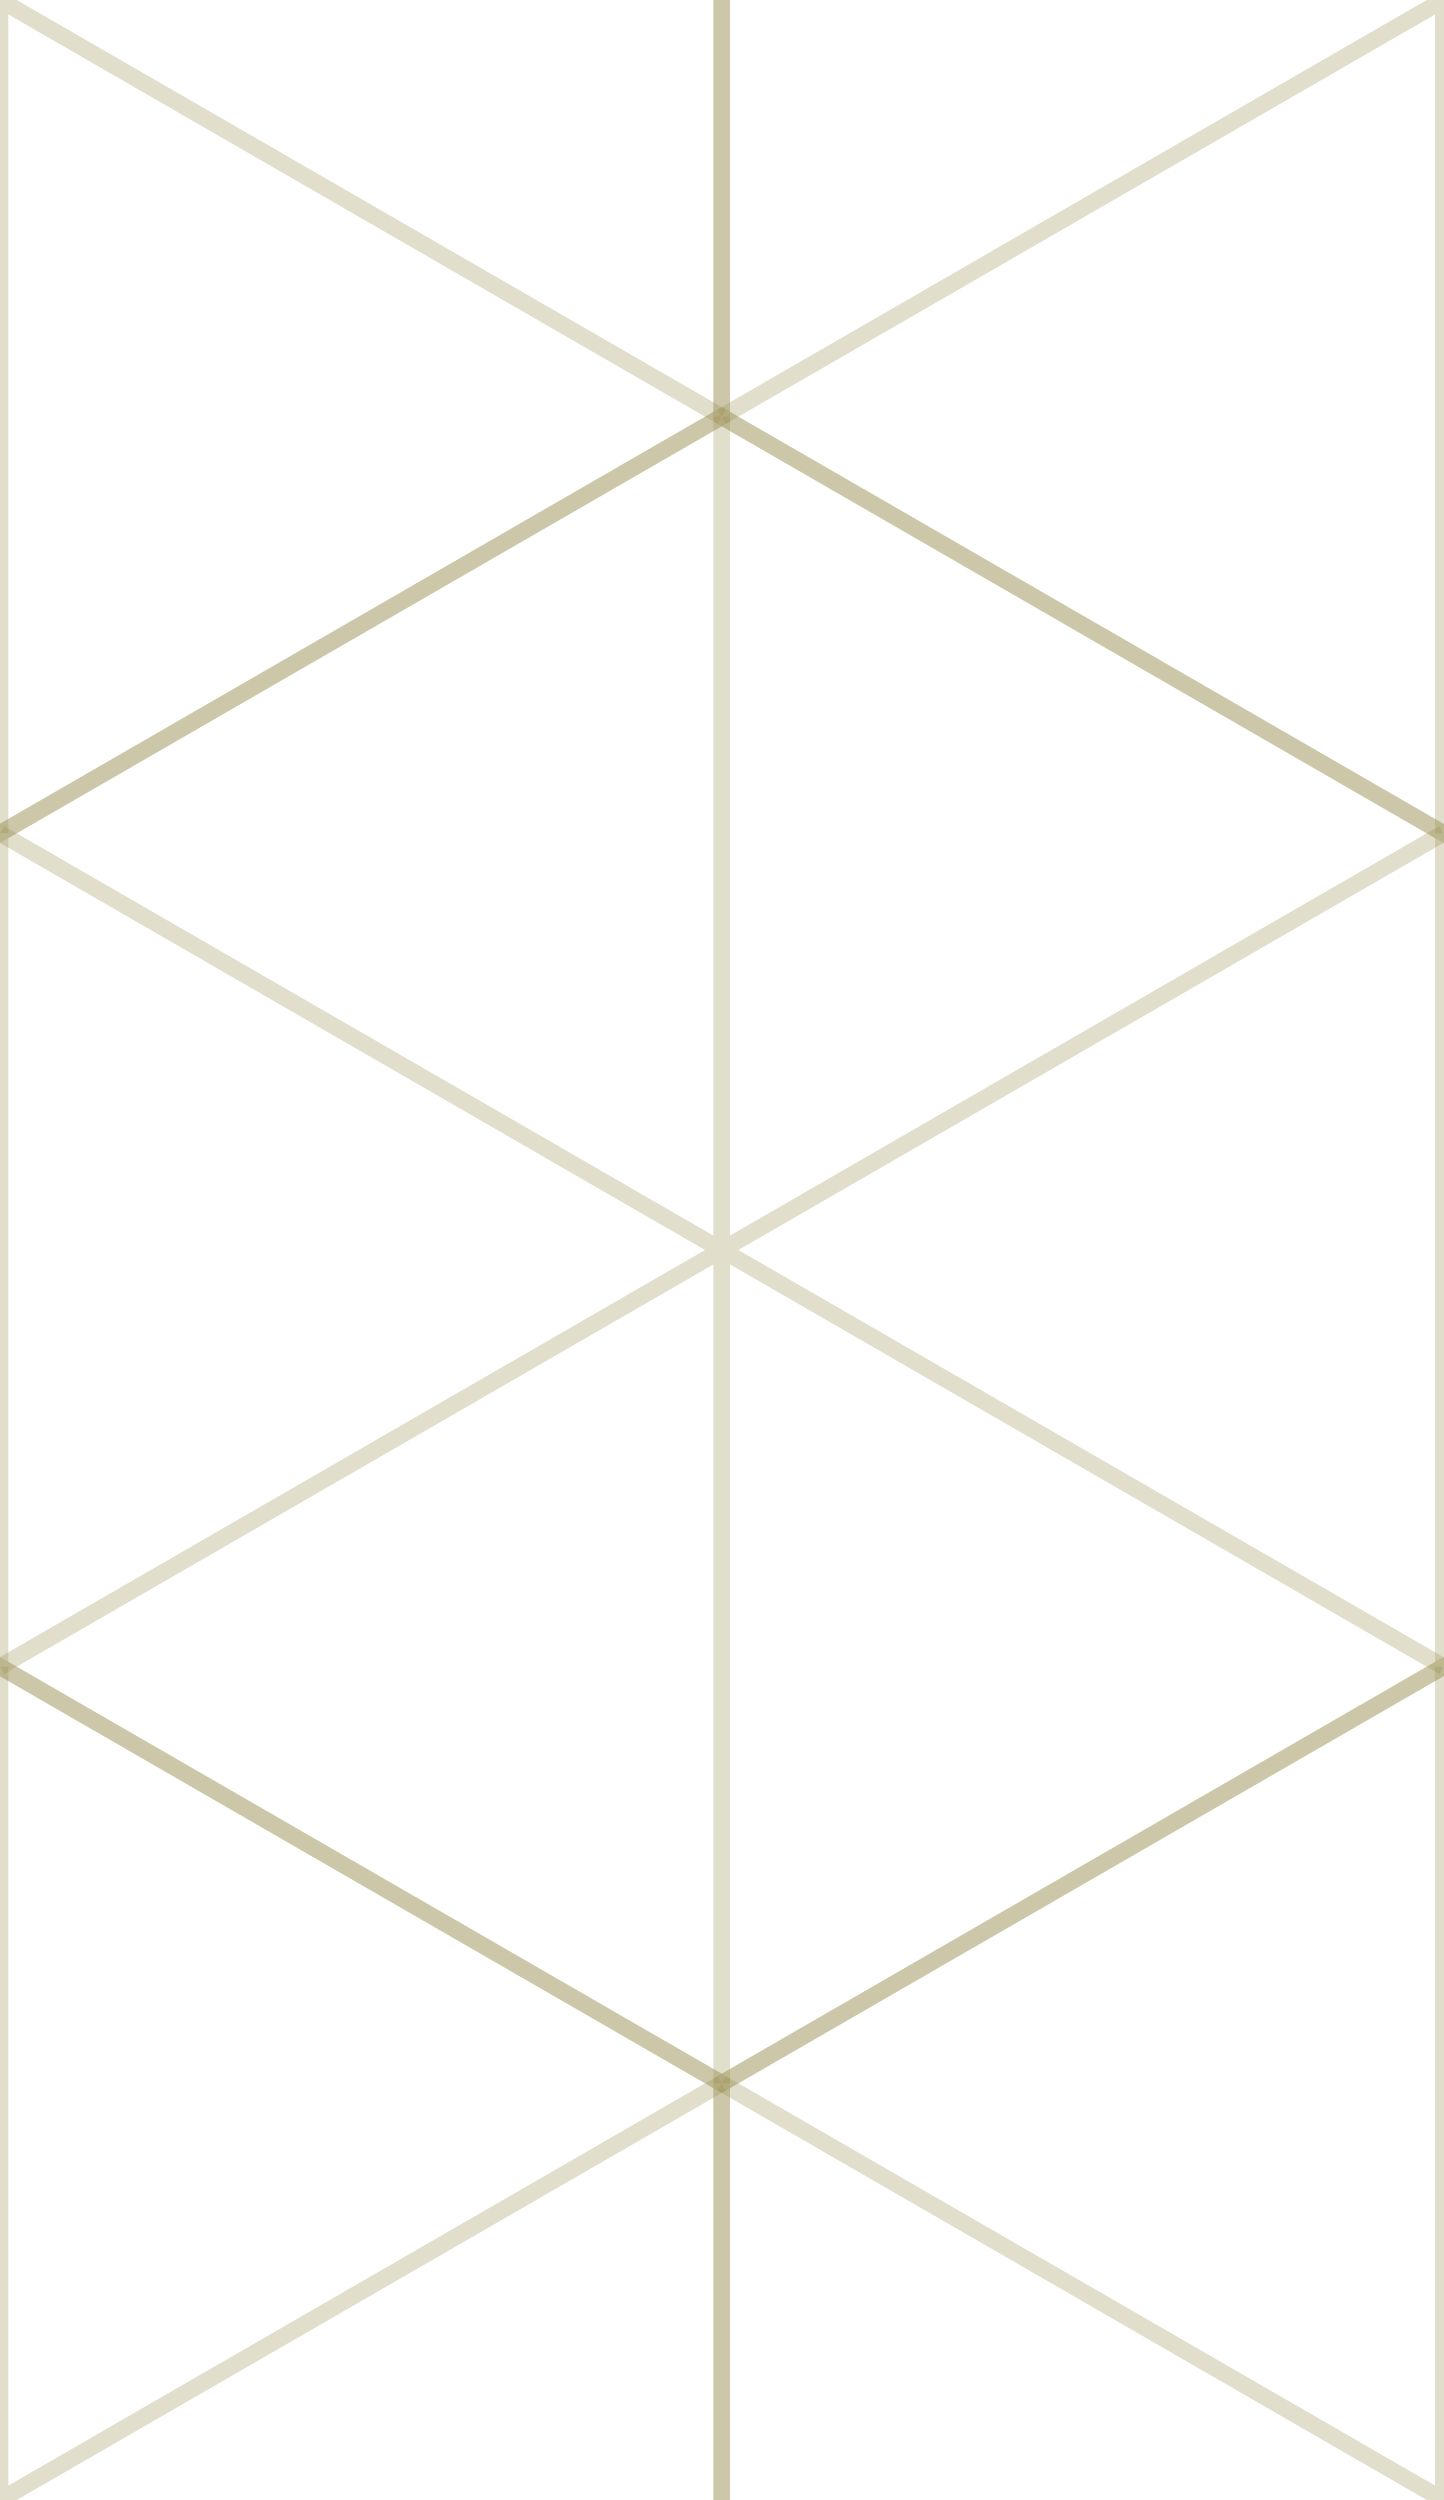
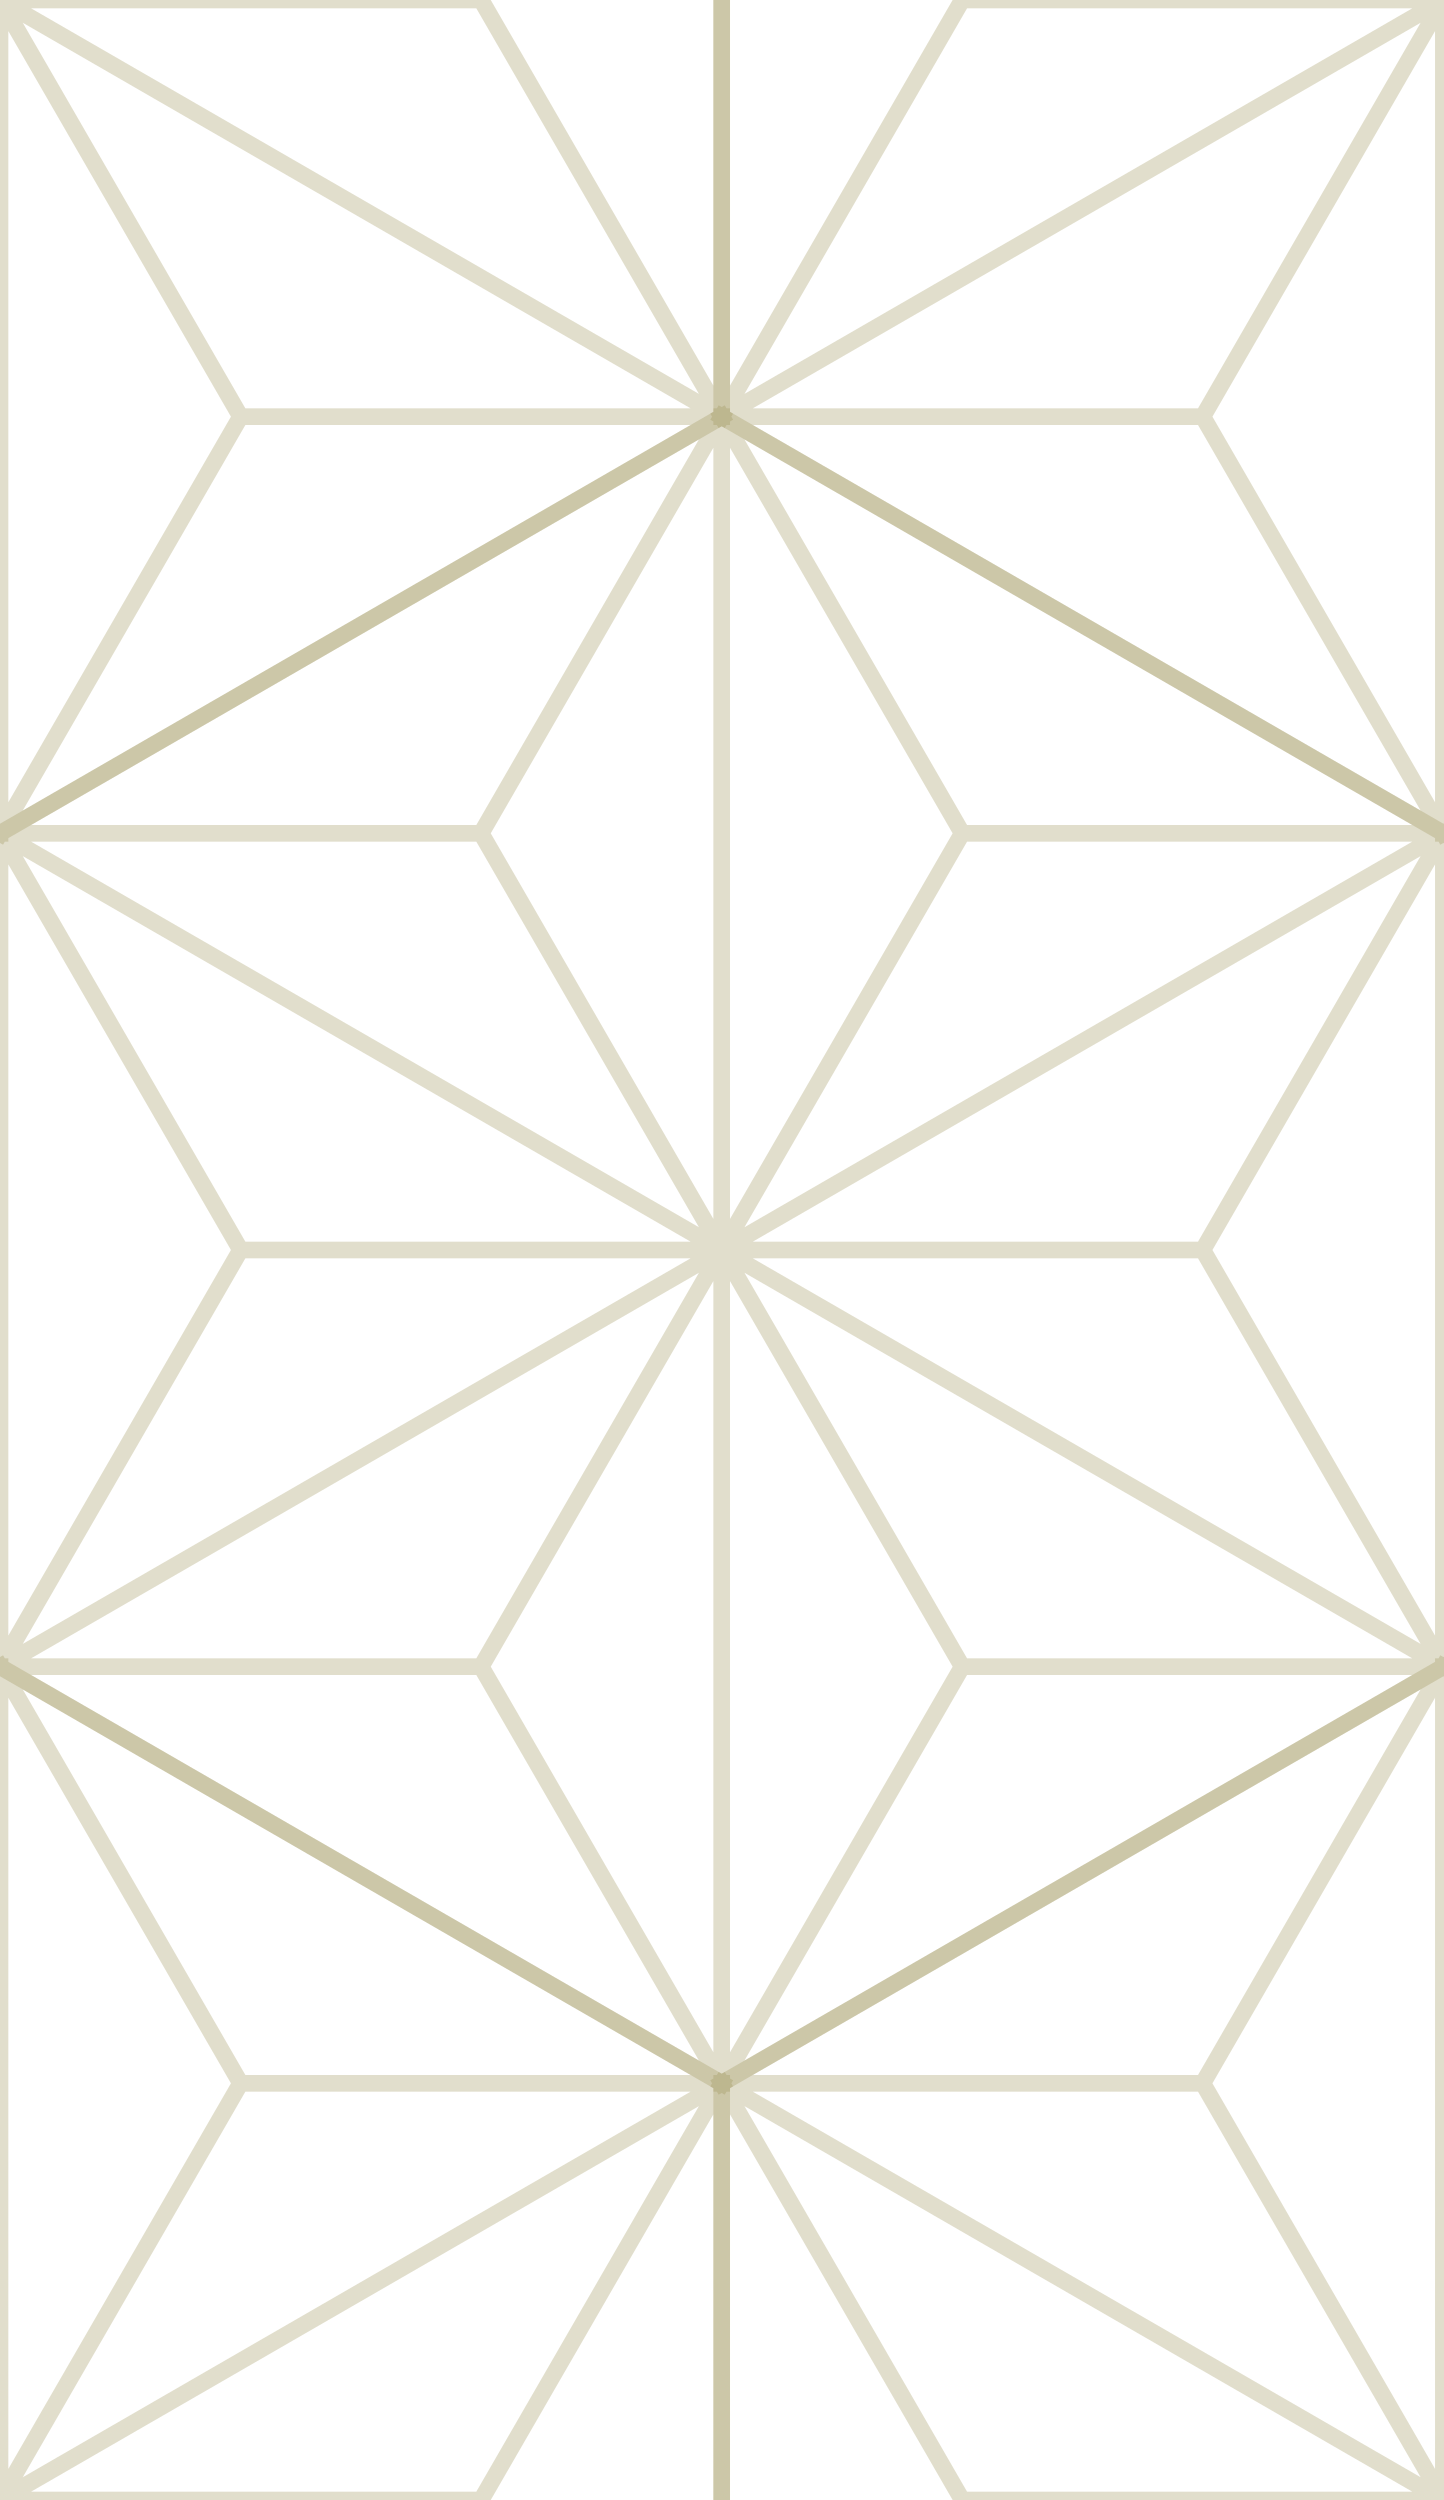
- <svg xmlns="http://www.w3.org/2000/svg" xmlns:xlink="http://www.w3.org/1999/xlink" width="69.282" height="120" viewBox="0 0 69.282 120">
+ <svg xmlns="http://www.w3.org/2000/svg" xmlns:xlink="http://www.w3.org/1999/xlink" width="69.282" height="120.0" viewBox="0 0 69.282 120.0">
  <defs>
-     <g id="asanoha" fill="none" stroke="#9a8f55" stroke-width="0.8" stroke-opacity="0.3">
-       <path d="M0,-40 L34.641,-20 L34.641,20 L0,40 L-34.641,20 L-34.641,-20 Z" />
-       <path d="M0,-40 L0,40 M34.641,-20 L-34.641,20 M34.641,20 L-34.641,-20" />
+     <g id="asanoha" fill="none" stroke="#9a8f55" stroke-width="0.8" stroke-opacity="0.3" stroke-linecap="square">
+       <path d="M0.0,-40.0 L34.641,-20.0 M34.641,-20.0 L34.641,20.0 M34.641,20.0 L0.0,40.0 M0.0,40.0 L-34.641,20.0 M-34.641,20.0 L-34.641,-20.0 M-34.641,-20.0 L0.0,-40.0 M0.0,-40.0 L0.0,40.0 M34.641,-20.0 L-34.641,20.0 M34.641,20.0 L-34.641,-20.0 M11.547,-20.0 L0.0,0.0 M11.547,-20.0 L0.0,-40.0 M11.547,-20.0 L34.641,-20.0 M23.094,0.0 L0.0,0.0 M23.094,0.0 L34.641,-20.0 M23.094,0.0 L34.641,20.0 M11.547,20.0 L0.0,0.0 M11.547,20.0 L34.641,20.0 M11.547,20.0 L0.0,40.0 M-11.547,20.0 L0.0,0.0 M-11.547,20.0 L0.0,40.0 M-11.547,20.0 L-34.641,20.0 M-23.094,0.0 L0.0,0.0 M-23.094,0.0 L-34.641,20.0 M-23.094,0.0 L-34.641,-20.0 M-11.547,-20.0 L0.0,0.0 M-11.547,-20.0 L-34.641,-20.0 M-11.547,-20.0 L0.0,-40.0" />
    </g>
  </defs>
  <use xlink:href="#asanoha" href="#asanoha" x="0" y="0" />
  <use xlink:href="#asanoha" href="#asanoha" x="69.282" y="0" />
-   <use xlink:href="#asanoha" href="#asanoha" x="0" y="120" />
-   <use xlink:href="#asanoha" href="#asanoha" x="69.282" y="120" />
-   <use xlink:href="#asanoha" href="#asanoha" x="34.641" y="60" />
-   <use xlink:href="#asanoha" href="#asanoha" x="34.641" y="-60" />
-   <use xlink:href="#asanoha" href="#asanoha" x="34.641" y="180" />
+   <use xlink:href="#asanoha" href="#asanoha" x="0" y="120.0" />
+   <use xlink:href="#asanoha" href="#asanoha" x="69.282" y="120.0" />
+   <use xlink:href="#asanoha" href="#asanoha" x="34.641" y="60.0" />
+   <use xlink:href="#asanoha" href="#asanoha" x="34.641" y="-60.0" />
+   <use xlink:href="#asanoha" href="#asanoha" x="34.641" y="180.0" />
</svg>
